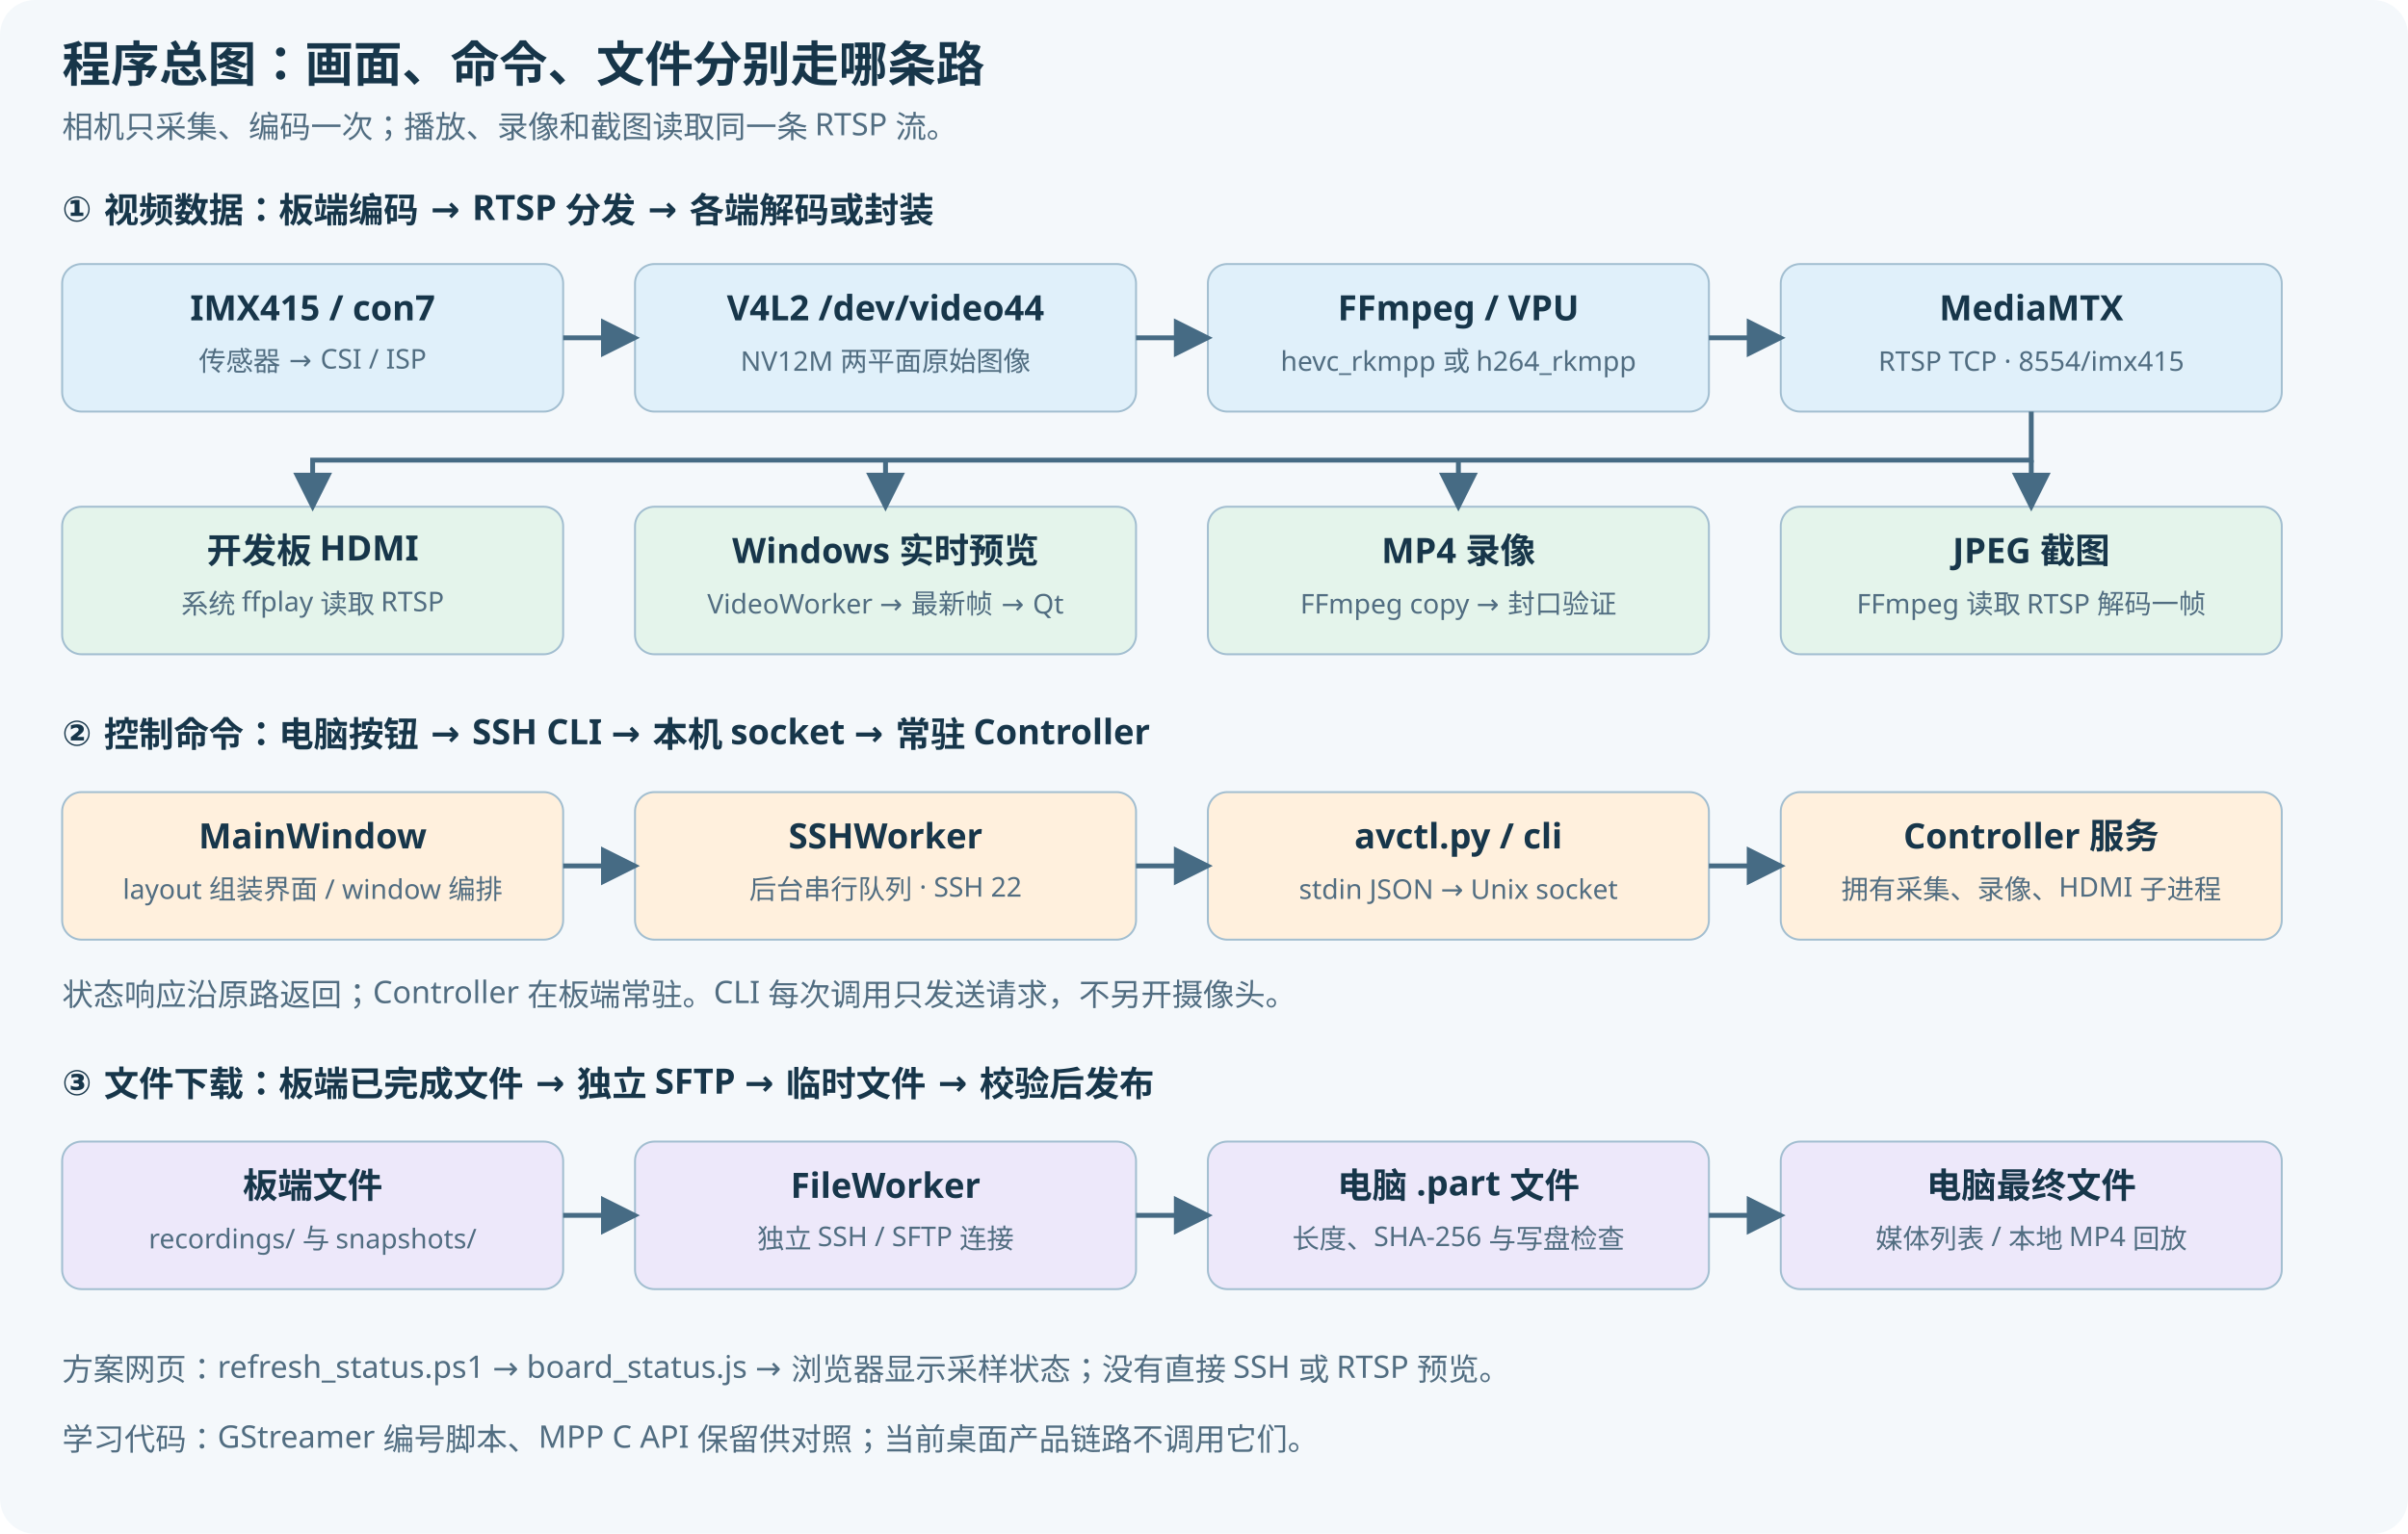
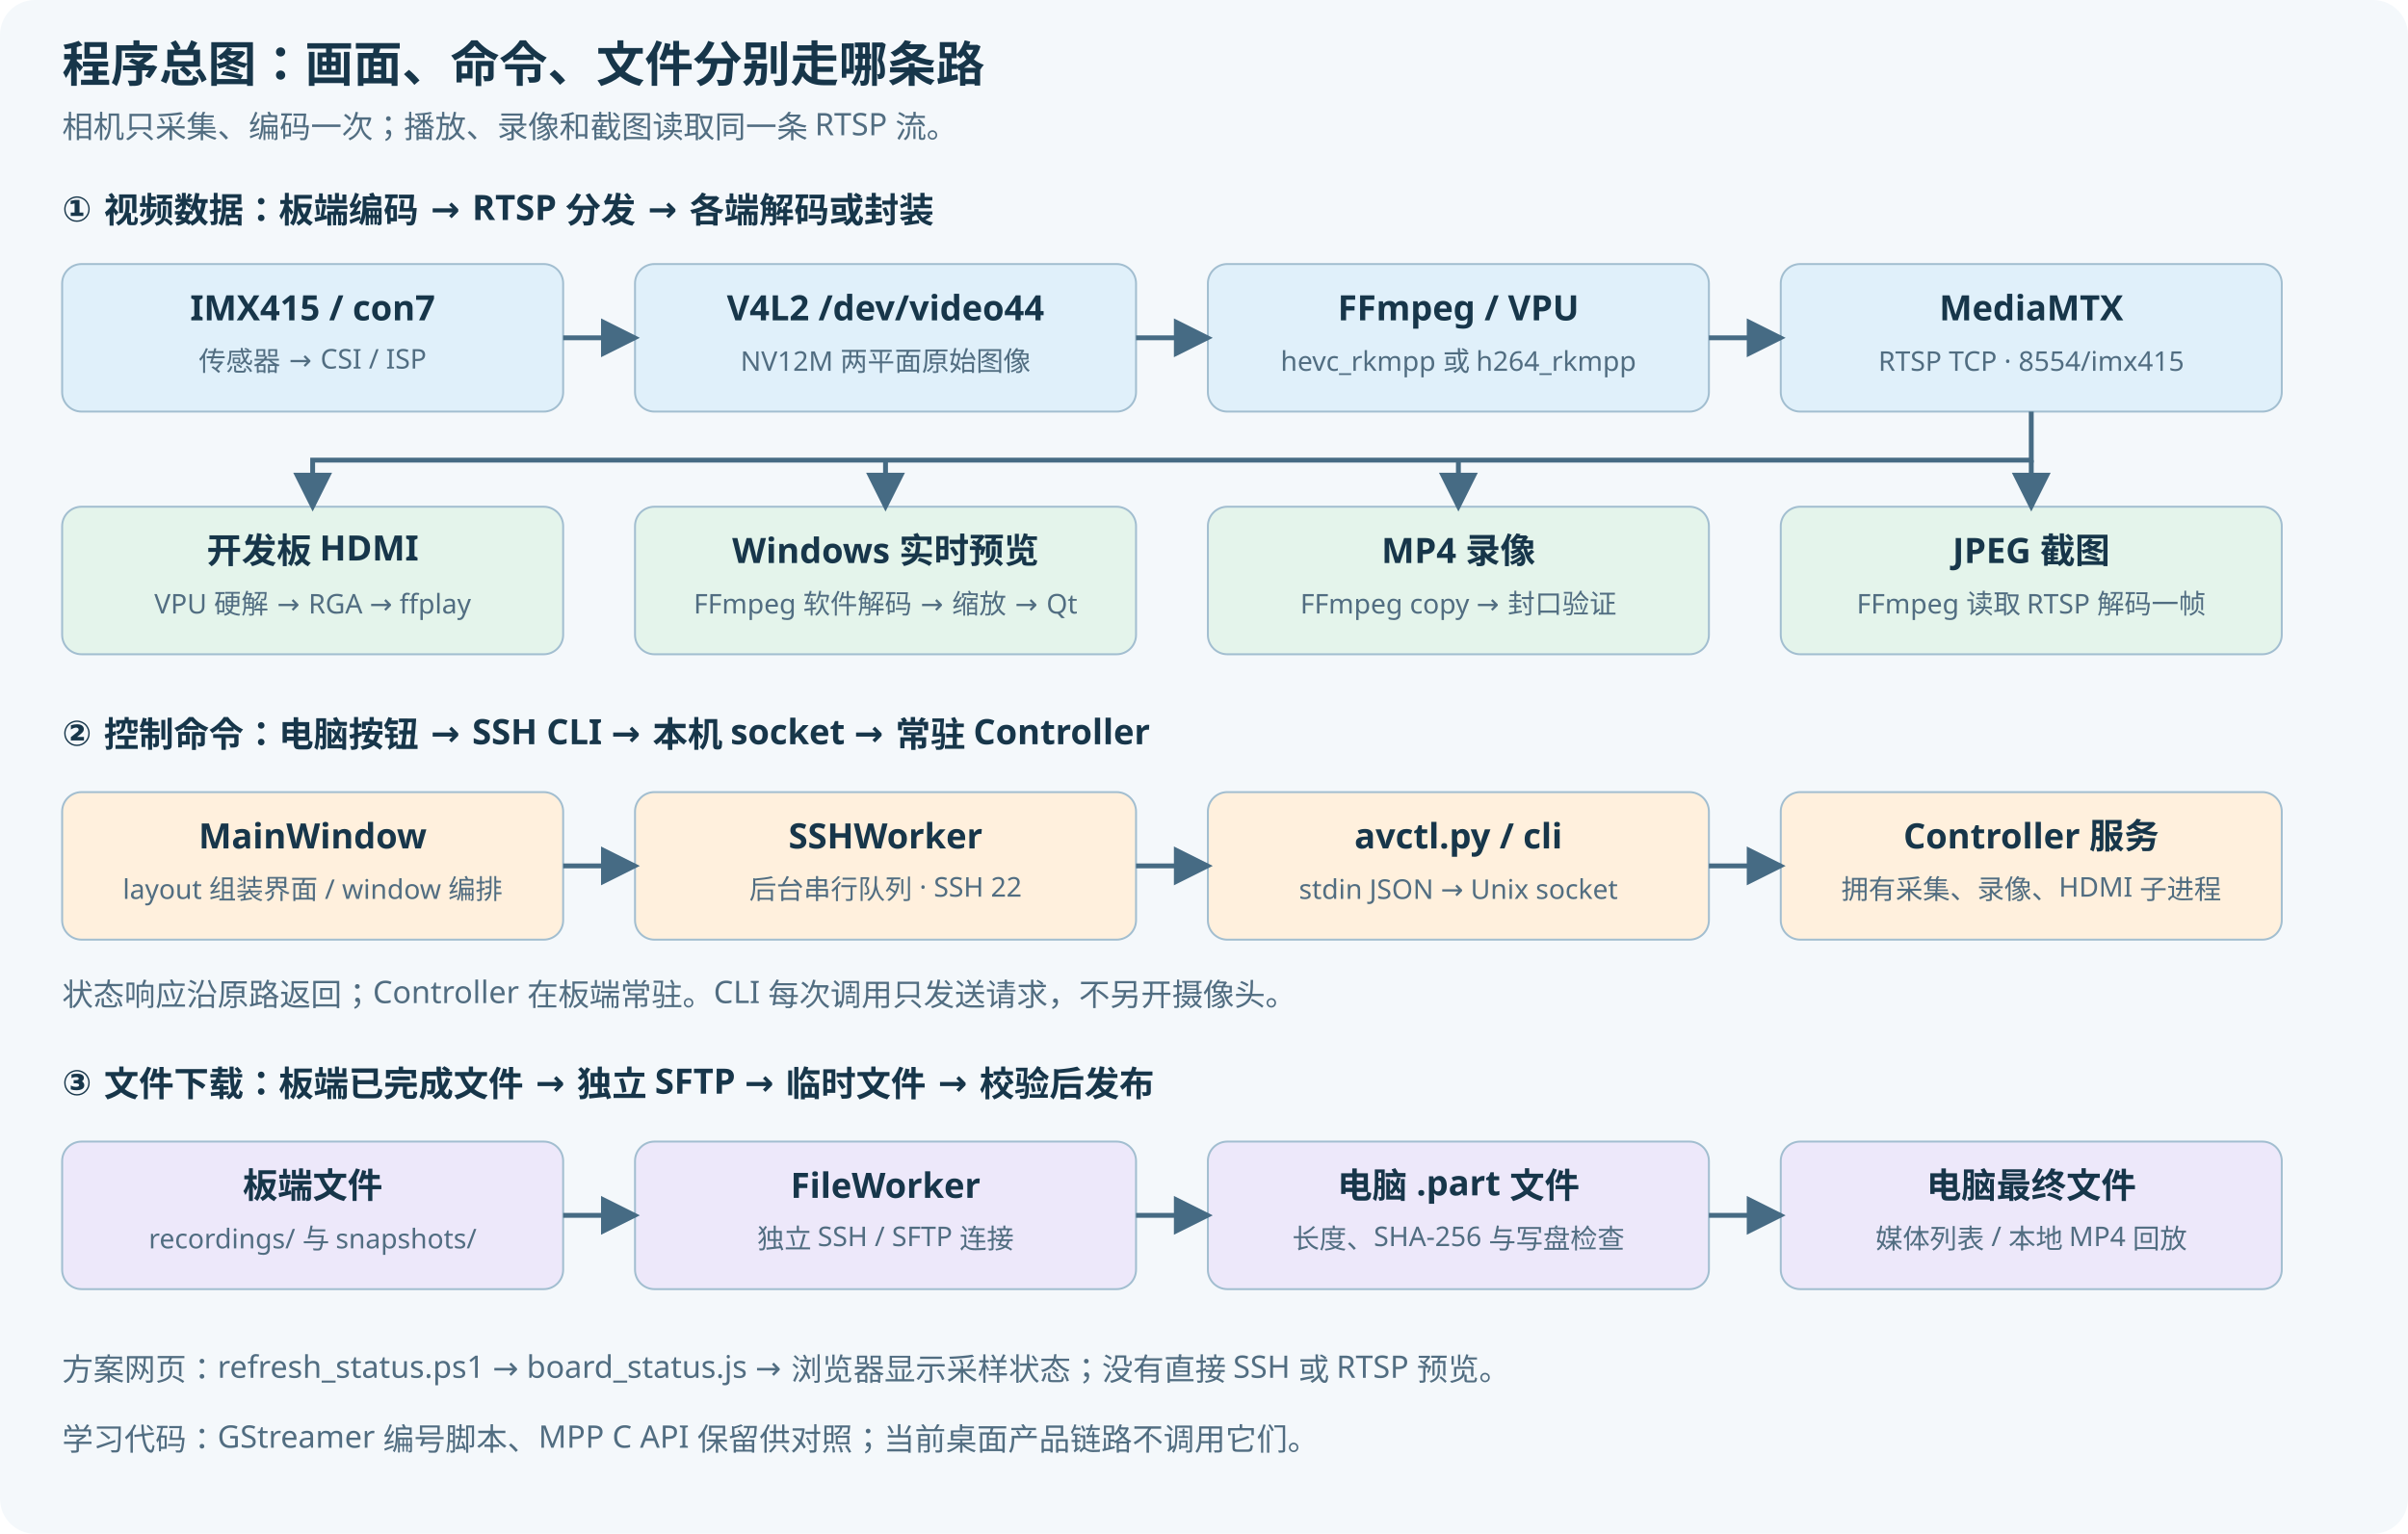
<svg xmlns="http://www.w3.org/2000/svg" width="1240" height="790" viewBox="0 0 1240 790" role="img" aria-labelledby="title desc">
  <defs>
    <marker id="arrow" markerWidth="8" markerHeight="8" refX="7" refY="4" orient="auto">
      <path d="M0,0 L8,4 L0,8" fill="#466b84" />
    </marker>
  </defs>
  <rect width="1240" height="790" rx="18" fill="#f4f8fb" />
  <style>text{font-family:"Microsoft YaHei",sans-serif;fill:#17364a}.title{font-size:25px;font-weight:700}.sub{font-size:16px;fill:#516d81}.label{font-size:18px;font-weight:600}.tiny{font-size:14px;fill:#516d81}path.flow{stroke:#466b84;stroke-width:2.5;fill:none;marker-end:url(#arrow)}</style>
  <text x="32" y="42" class="title">程序总图：画面、命令、文件分别走哪条路</text>
  <text x="32" y="71" class="sub">相机只采集、编码一次；播放、录像和截图读取同一条 RTSP 流。</text>
  <text x="32" y="114" class="label">① 视频数据：板端编码 → RTSP 分发 → 各端解码或封装</text>
  <rect x="32" y="136" width="258" height="76" rx="10" fill="#e0f0fa" stroke="#a2bed0" />
  <text x="161.0" y="165" text-anchor="middle" class="label">IMX415 / con7</text>
  <text x="161.0" y="191" text-anchor="middle" class="tiny">传感器 → CSI / ISP</text>
  <rect x="327" y="136" width="258" height="76" rx="10" fill="#e0f0fa" stroke="#a2bed0" />
  <text x="456.0" y="165" text-anchor="middle" class="label">V4L2 /dev/video44</text>
  <text x="456.0" y="191" text-anchor="middle" class="tiny">NV12M 两平面原始图像</text>
  <rect x="622" y="136" width="258" height="76" rx="10" fill="#e0f0fa" stroke="#a2bed0" />
  <text x="751.0" y="165" text-anchor="middle" class="label">FFmpeg / VPU</text>
  <text x="751.0" y="191" text-anchor="middle" class="tiny">hevc_rkmpp 或 h264_rkmpp</text>
  <rect x="917" y="136" width="258" height="76" rx="10" fill="#e0f0fa" stroke="#a2bed0" />
  <text x="1046.0" y="165" text-anchor="middle" class="label">MediaMTX</text>
  <text x="1046.0" y="191" text-anchor="middle" class="tiny">RTSP TCP · 8554/imx415</text>
  <path class="flow" d="M290,174 H327" />
  <path class="flow" d="M585,174 H622" />
  <path class="flow" d="M880,174 H917" />
  <rect x="32" y="261" width="258" height="76" rx="10" fill="#e4f4eb" stroke="#a2bed0" />
  <text x="161.0" y="290" text-anchor="middle" class="label">开发板 HDMI</text>
-   <text x="161.0" y="316" text-anchor="middle" class="tiny">系统 ffplay 读取 RTSP</text>
+   <text x="161.0" y="316" text-anchor="middle" class="tiny">VPU 硬解 → RGA → ffplay</text>
  <rect x="327" y="261" width="258" height="76" rx="10" fill="#e4f4eb" stroke="#a2bed0" />
  <text x="456.0" y="290" text-anchor="middle" class="label">Windows 实时预览</text>
-   <text x="456.0" y="316" text-anchor="middle" class="tiny">VideoWorker → 最新帧 → Qt</text>
+   <text x="456.0" y="316" text-anchor="middle" class="tiny">FFmpeg 软件解码 → 缩放 → Qt</text>
  <rect x="622" y="261" width="258" height="76" rx="10" fill="#e4f4eb" stroke="#a2bed0" />
  <text x="751.0" y="290" text-anchor="middle" class="label">MP4 录像</text>
  <text x="751.0" y="316" text-anchor="middle" class="tiny">FFmpeg copy → 封口验证</text>
  <rect x="917" y="261" width="258" height="76" rx="10" fill="#e4f4eb" stroke="#a2bed0" />
  <text x="1046.0" y="290" text-anchor="middle" class="label">JPEG 截图</text>
  <text x="1046.0" y="316" text-anchor="middle" class="tiny">FFmpeg 读取 RTSP 解码一帧</text>
  <path class="flow" d="M1046,212 V237 H161 V261" />
  <path class="flow" d="M456,237 V261" />
  <path class="flow" d="M751,237 V261" />
  <path class="flow" d="M1046,237 V261" />
  <text x="32" y="384" class="label">② 控制命令：电脑按钮 → SSH CLI → 本机 socket → 常驻 Controller</text>
  <rect x="32" y="408" width="258" height="76" rx="10" fill="#fff0dd" stroke="#a2bed0" />
  <text x="161.0" y="437" text-anchor="middle" class="label">MainWindow</text>
  <text x="161.0" y="463" text-anchor="middle" class="tiny">layout 组装界面 / window 编排</text>
  <rect x="327" y="408" width="258" height="76" rx="10" fill="#fff0dd" stroke="#a2bed0" />
  <text x="456.0" y="437" text-anchor="middle" class="label">SSHWorker</text>
  <text x="456.0" y="463" text-anchor="middle" class="tiny">后台串行队列 · SSH 22</text>
  <rect x="622" y="408" width="258" height="76" rx="10" fill="#fff0dd" stroke="#a2bed0" />
  <text x="751.0" y="437" text-anchor="middle" class="label">avctl.py / cli</text>
  <text x="751.0" y="463" text-anchor="middle" class="tiny">stdin JSON → Unix socket</text>
  <rect x="917" y="408" width="258" height="76" rx="10" fill="#fff0dd" stroke="#a2bed0" />
  <text x="1046.0" y="437" text-anchor="middle" class="label">Controller 服务</text>
  <text x="1046.0" y="463" text-anchor="middle" class="tiny">拥有采集、录像、HDMI 子进程</text>
  <path class="flow" d="M290,446 H327" />
  <path class="flow" d="M585,446 H622" />
  <path class="flow" d="M880,446 H917" />
  <text x="32" y="518" class="sub">状态响应沿原路返回；Controller 在板端常驻。CLI 每次调用只发送请求，不另开摄像头。</text>
  <text x="32" y="564" class="label">③ 文件下载：板端已完成文件 → 独立 SFTP → 临时文件 → 校验后发布</text>
  <rect x="32" y="588" width="258" height="76" rx="10" fill="#ede8fa" stroke="#a2bed0" />
  <text x="161.0" y="617" text-anchor="middle" class="label">板端文件</text>
  <text x="161.0" y="643" text-anchor="middle" class="tiny">recordings/ 与 snapshots/</text>
  <rect x="327" y="588" width="258" height="76" rx="10" fill="#ede8fa" stroke="#a2bed0" />
  <text x="456.0" y="617" text-anchor="middle" class="label">FileWorker</text>
  <text x="456.0" y="643" text-anchor="middle" class="tiny">独立 SSH / SFTP 连接</text>
  <rect x="622" y="588" width="258" height="76" rx="10" fill="#ede8fa" stroke="#a2bed0" />
  <text x="751.0" y="617" text-anchor="middle" class="label">电脑 .part 文件</text>
  <text x="751.0" y="643" text-anchor="middle" class="tiny">长度、SHA-256 与写盘检查</text>
  <rect x="917" y="588" width="258" height="76" rx="10" fill="#ede8fa" stroke="#a2bed0" />
  <text x="1046.0" y="617" text-anchor="middle" class="label">电脑最终文件</text>
  <text x="1046.0" y="643" text-anchor="middle" class="tiny">媒体列表 / 本地 MP4 回放</text>
  <path class="flow" d="M290,626 H327" />
  <path class="flow" d="M585,626 H622" />
  <path class="flow" d="M880,626 H917" />
  <text x="32" y="711" class="sub">方案网页：refresh_status.ps1 → board_status.js → 浏览器显示采样状态；没有直接 SSH 或 RTSP 预览。</text>
  <text x="32" y="747" class="sub">学习代码：GStreamer 编号脚本、MPP C API 保留供对照；当前桌面产品链路不调用它们。</text>
</svg>
